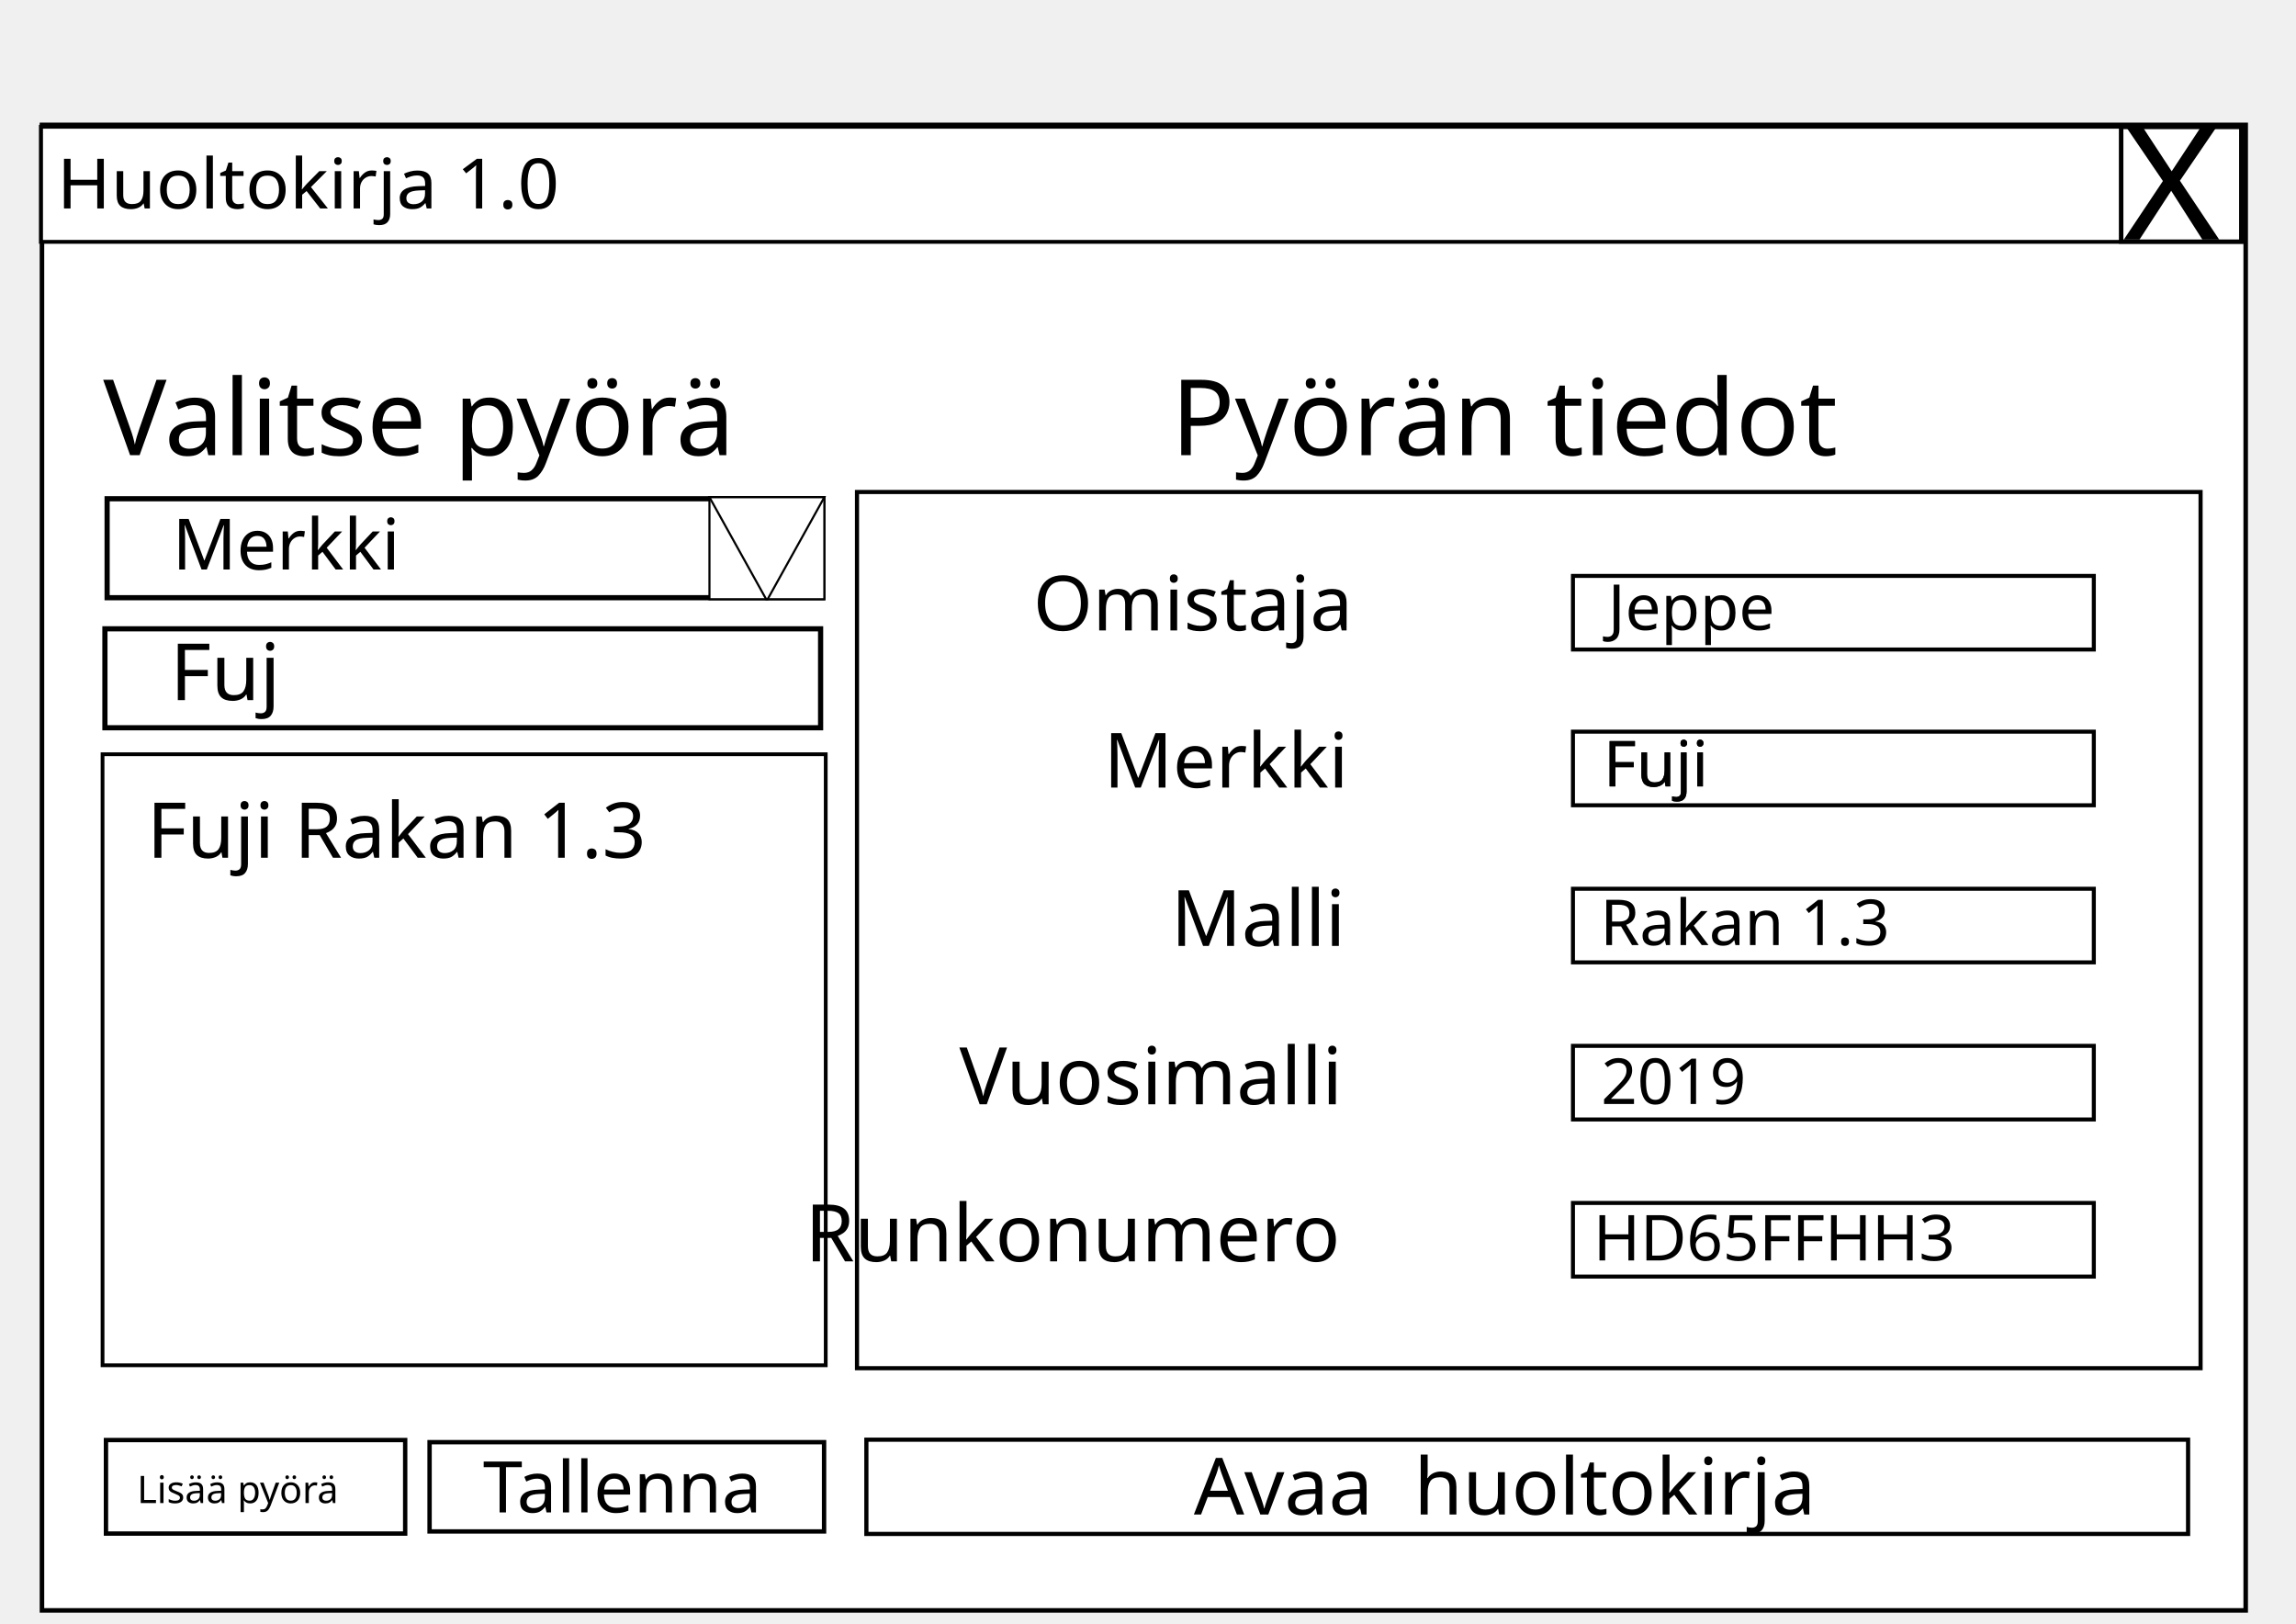
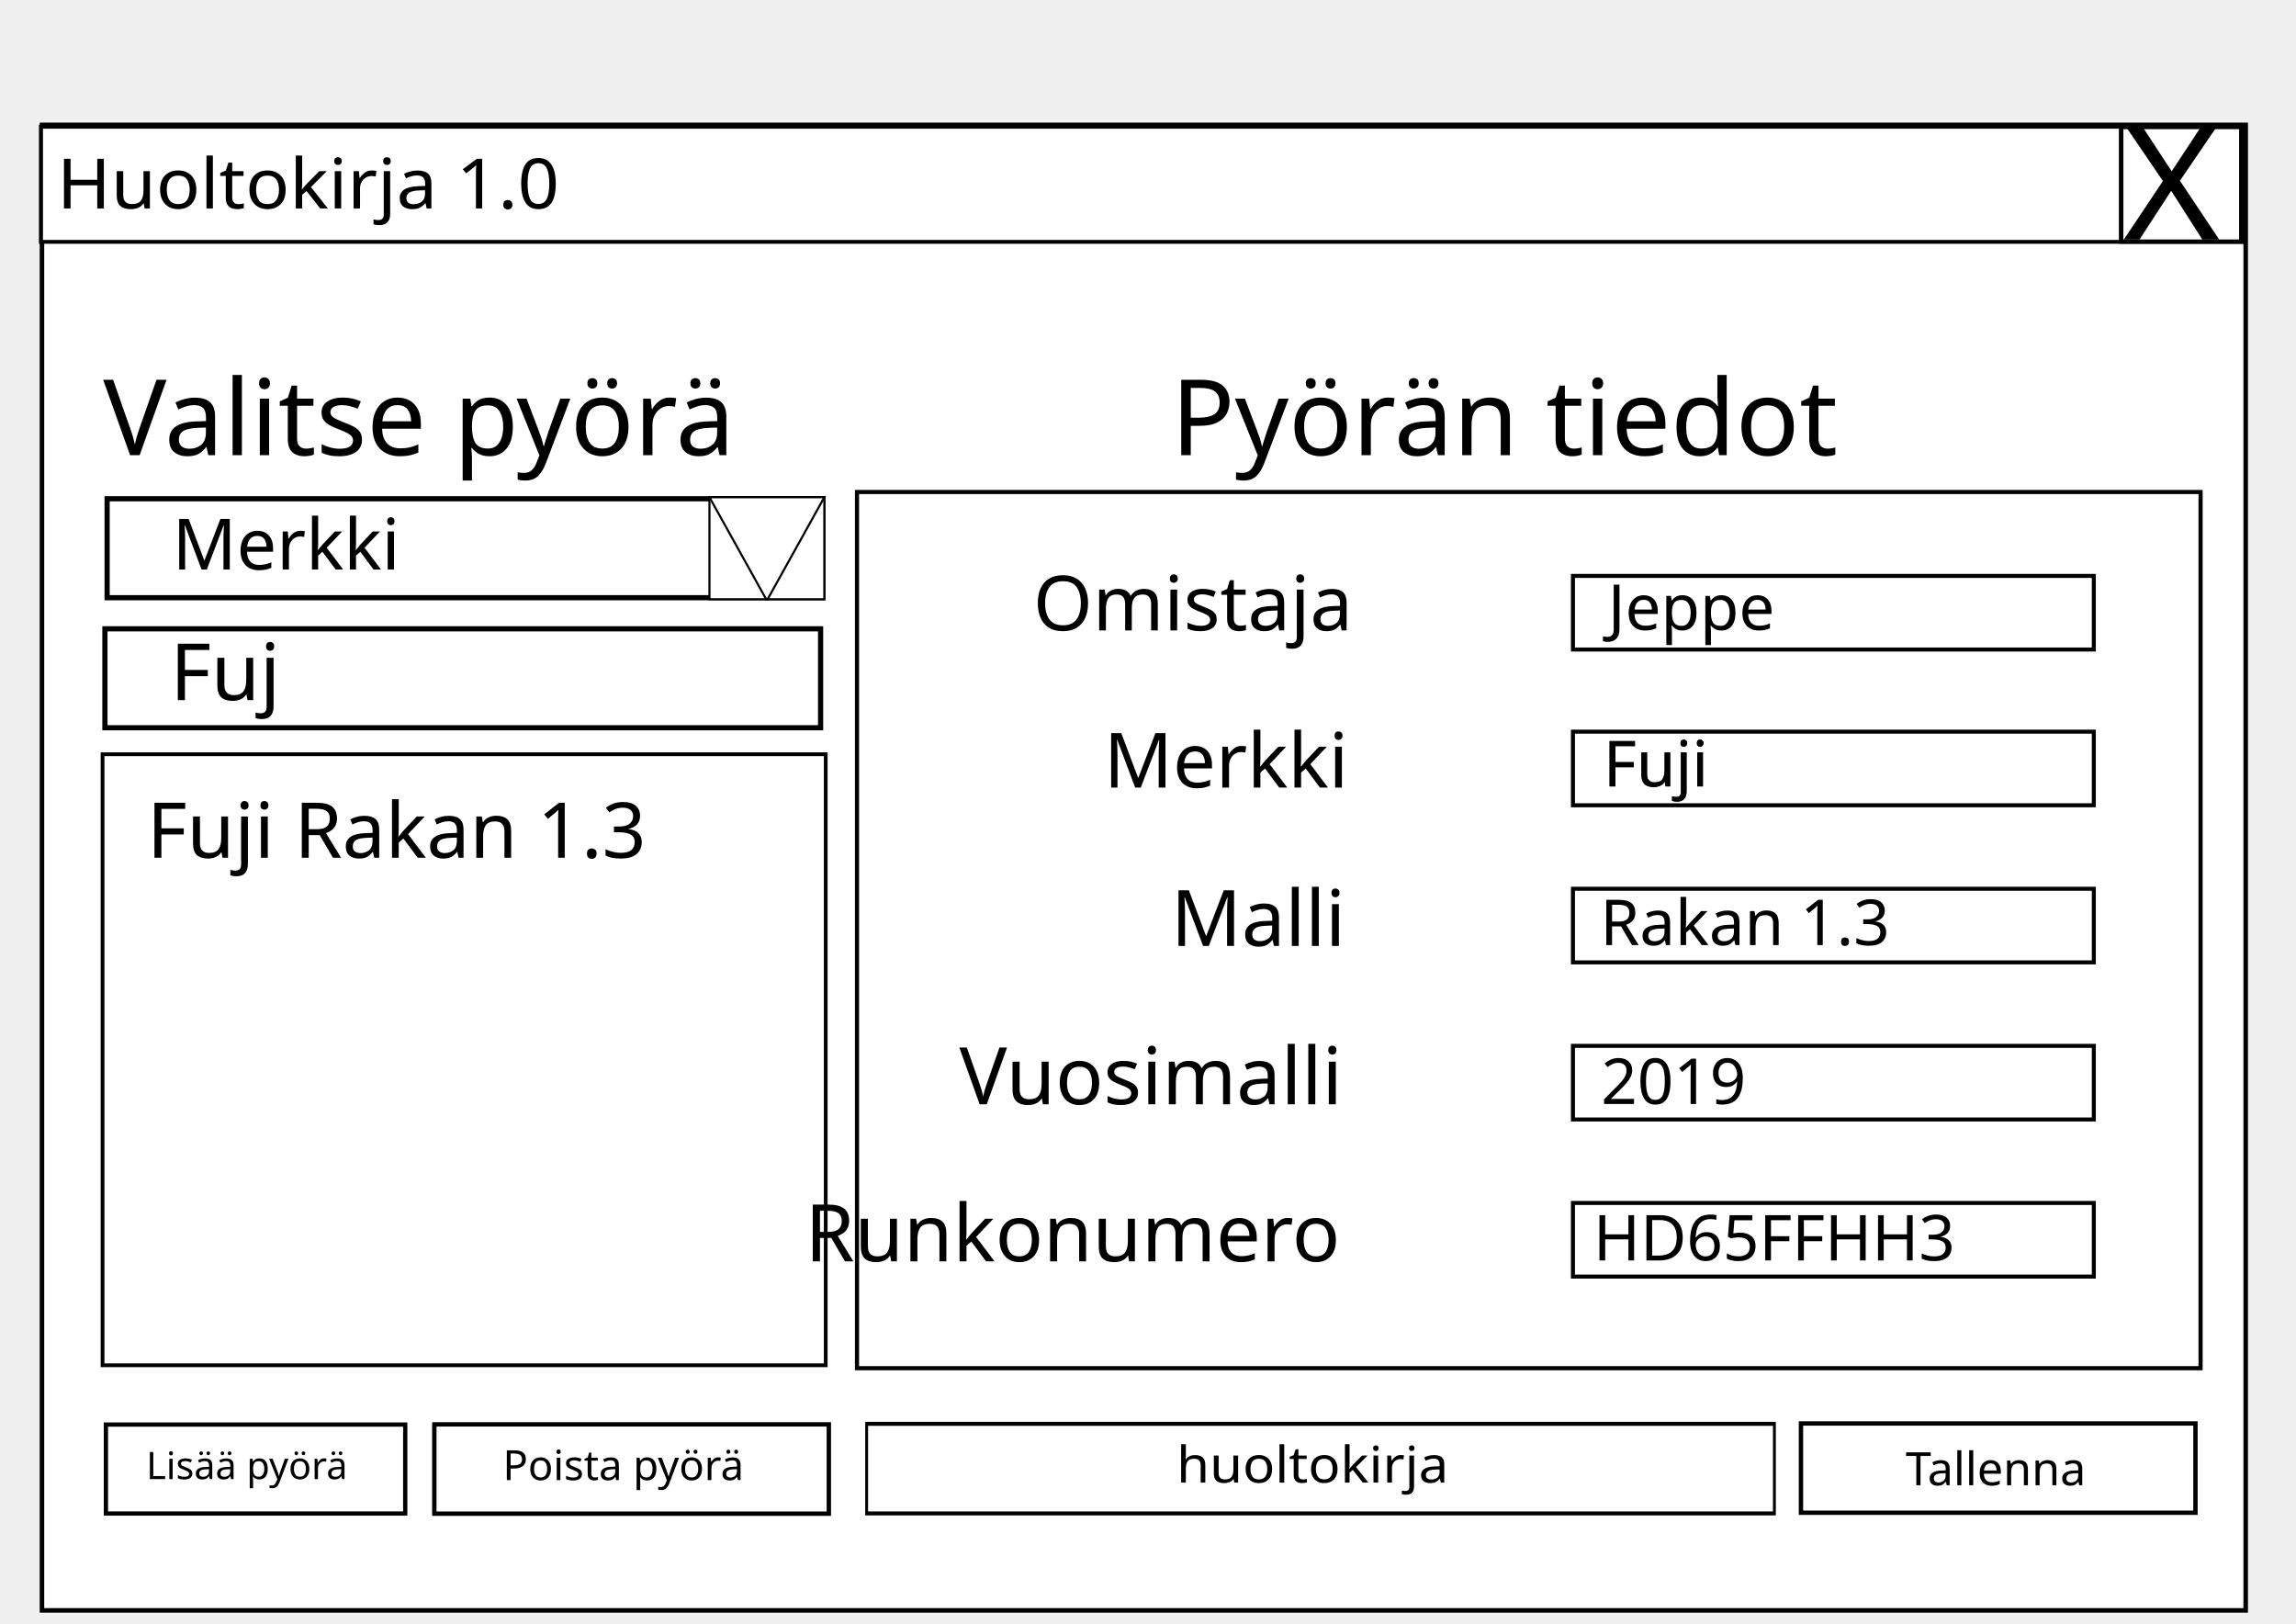
<svg xmlns="http://www.w3.org/2000/svg" width="297mm" height="210mm" viewBox="0 0 1052.362 744.094" id="svg4177" version="1.1">
  <defs id="defs4179" />
  <g id="layer1" transform="translate(0,-308.2677)">
    <rect style="opacity:1;fill:#ffffff;fill-opacity:1;fill-rule:evenodd;stroke:#000000;stroke-width:2.078" id="rect4188" width="1010.075" height="680.765" x="19.232" y="365.497" />
    <text xml:space="preserve" style="font-style:normal;font-weight:normal;font-size:48.374px;line-height:125%;font-family:sans-serif;letter-spacing:0px;word-spacing:0px;fill:#000000;fill-opacity:1;stroke:none;stroke-width:1px;stroke-linecap:butt;stroke-linejoin:miter;stroke-opacity:1" x="47.299" y="516.869" id="text4738">
      <tspan id="tspan4740" x="47.299" y="516.869">Valitse pyörä</tspan>
    </text>
    <rect style="opacity:1;fill:#ffffff;fill-opacity:1;fill-rule:evenodd;stroke:#000000;stroke-width:1.718" id="rect4742" width="331.465" height="280.019" x="47.002" y="653.913" />
    <rect style="opacity:1;fill:#ffffff;fill-opacity:1;fill-rule:evenodd;stroke:#000000;stroke-width:2.371" id="rect4748" width="328.032" height="45.343" x="48.088" y="596.433" />
    <text id="text4750" y="516.869" x="536.732" style="font-style:normal;font-weight:normal;font-size:48.374px;line-height:125%;font-family:sans-serif;letter-spacing:0px;word-spacing:0px;fill:#000000;fill-opacity:1;stroke:none;stroke-width:1px;stroke-linecap:butt;stroke-linejoin:miter;stroke-opacity:1" xml:space="preserve">
      <tspan y="516.869" x="536.732" id="tspan4752">Pyörän tiedot</tspan>
    </text>
    <rect style="opacity:1;fill:#ffffff;fill-opacity:1;fill-rule:evenodd;stroke:#000000;stroke-width:1.892" id="rect4754" width="615.822" height="401.536" x="392.803" y="533.737" />
-     <rect style="opacity:1;fill:#ffffff;fill-opacity:1;fill-rule:evenodd;stroke:#000000;stroke-width:2" id="rect4758" width="137.143" height="42.857" x="48.571" y="968.199" />
-     <text xml:space="preserve" style="font-style:normal;font-weight:normal;font-size:17.394px;line-height:125%;font-family:sans-serif;letter-spacing:0px;word-spacing:0px;fill:#000000;fill-opacity:1;stroke:none;stroke-width:1px;stroke-linecap:butt;stroke-linejoin:miter;stroke-opacity:1" x="62.815" y="997.065" id="text4760">
-       <tspan id="tspan4762" x="62.815" y="997.065">Lisää pyörä</tspan>
+     <rect style="opacity:1;fill:#ffffff;fill-opacity:1;fill-rule:evenodd;stroke:#000000;stroke-width:1.951" id="rect4758" width="137.192" height="40.763" x="48.547" y="961.103" />
+     <text xml:space="preserve" style="font-style:normal;font-weight:normal;font-size:17.394px;line-height:125%;font-family:sans-serif;letter-spacing:0px;word-spacing:0px;fill:#000000;fill-opacity:1;stroke:none;stroke-width:1px;stroke-linecap:butt;stroke-linejoin:miter;stroke-opacity:1" x="67.013" y="986.101" id="text4760">
+       <tspan id="tspan4762" x="67.013" y="986.101">Lisää pyörä</tspan>
    </text>
-     <g id="g4773" transform="translate(3.448879,-0.8627663)">
+     <g id="g4773" transform="translate(632.0203,-9.434195)">
      <g id="g4770">
        <rect style="opacity:1;fill:#ffffff;fill-opacity:1;fill-rule:evenodd;stroke:#000000;stroke-width:2" id="rect4764" width="180.817" height="40.911" x="193.444" y="970.035" />
      </g>
-       <text id="text4766" y="1002.218" x="217.92" style="font-style:normal;font-weight:normal;font-size:32.642px;line-height:125%;font-family:sans-serif;letter-spacing:0px;word-spacing:0px;fill:#000000;fill-opacity:1;stroke:none;stroke-width:1px;stroke-linecap:butt;stroke-linejoin:miter;stroke-opacity:1" xml:space="preserve">
-         <tspan y="1002.218" x="217.92" id="tspan4768">Tallenna</tspan>
+       <text id="text4766" y="998.354" x="241.401" style="font-style:normal;font-weight:normal;font-size:21.12px;line-height:125%;font-family:sans-serif;letter-spacing:0px;word-spacing:0px;fill:#000000;fill-opacity:1;stroke:none;stroke-width:1px;stroke-linecap:butt;stroke-linejoin:miter;stroke-opacity:1" xml:space="preserve">
+         <tspan y="998.354" x="241.401" id="tspan4768">Tallenna</tspan>
      </text>
    </g>
-     <g id="g4232" transform="translate(190,1.2797927e-6)">
+     <g id="g4232" transform="matrix(0.6867821,0,0,0.9506299,254.996,40.52423)">
      <rect y="968.034" x="207.1" height="43.188" width="605.8" id="rect4779" style="opacity:1;fill:#ffffff;fill-opacity:1;fill-rule:evenodd;stroke:#000000;stroke-width:1.914" />
-       <text id="text4781" y="1002.329" x="357.203" style="font-style:normal;font-weight:normal;font-size:36.179px;line-height:125%;font-family:sans-serif;letter-spacing:0px;word-spacing:0px;fill:#000000;fill-opacity:1;stroke:none;stroke-width:1px;stroke-linecap:butt;stroke-linejoin:miter;stroke-opacity:1" xml:space="preserve">
-         <tspan y="1002.329" x="357.203" id="tspan4783">Avaa  huoltokirja</tspan>
+       <text id="text4781" y="1205.674" x="342.092" style="font-style:normal;font-weight:normal;font-size:29.474px;line-height:125%;font-family:sans-serif;letter-spacing:0px;word-spacing:0px;fill:#000000;fill-opacity:1;stroke:none;stroke-width:1px;stroke-linecap:butt;stroke-linejoin:miter;stroke-opacity:1" xml:space="preserve" transform="scale(1.210072,0.8263968)">
+         <tspan y="1205.674" x="342.092" id="tspan4783">huoltokirja</tspan>
      </text>
    </g>
    <text xml:space="preserve" style="font-style:normal;font-weight:normal;font-size:35.3px;line-height:125%;font-family:sans-serif;letter-spacing:0px;word-spacing:0px;fill:#000000;fill-opacity:1;stroke:none;stroke-width:1px;stroke-linecap:butt;stroke-linejoin:miter;stroke-opacity:1" x="67.383" y="701.361" id="text4785">
      <tspan id="tspan4787" x="67.383" y="701.361">Fuji Rakan 1.3</tspan>
    </text>
    <g id="g5048" transform="matrix(1.029171,0,0,0.9812298,-14.38655,6.876084)">
      <rect y="366.364" x="32.22" height="53.747" width="980.057" id="rect4875" style="opacity:1;fill:#ffffff;fill-opacity:1;fill-rule:evenodd;stroke:#000000;stroke-width:1.791" />
      <text id="text4734" y="404.519" x="39.326" style="font-style:normal;font-weight:normal;font-size:32.505px;line-height:125%;font-family:sans-serif;letter-spacing:0px;word-spacing:0px;fill:#000000;fill-opacity:1;stroke:none;stroke-width:1px;stroke-linecap:butt;stroke-linejoin:miter;stroke-opacity:1" xml:space="preserve">
        <tspan y="404.519" x="39.326" id="tspan4736">Huoltokirja 1.0</tspan>
      </text>
      <rect y="366.469" x="958.635" height="53.538" width="53.538" id="rect4877" style="opacity:1;fill:#ffffff;fill-opacity:1;fill-rule:evenodd;stroke:#000000;stroke-width:2" />
      <text id="text4879" y="419.041" x="959.54" style="font-style:normal;font-weight:normal;font-size:73.487px;line-height:125%;font-family:sans-serif;letter-spacing:0px;word-spacing:0px;fill:#000000;fill-opacity:1;stroke:none;stroke-width:1px;stroke-linecap:butt;stroke-linejoin:miter;stroke-opacity:1" xml:space="preserve">
        <tspan y="419.041" x="959.54" id="tspan4881">X</tspan>
      </text>
    </g>
    <g id="g4929" transform="translate(-6.060915,24.24366)">
      <text id="text4793" y="644.936" x="687.619" style="font-style:normal;font-weight:normal;font-size:34.921px;line-height:125%;font-family:sans-serif;letter-spacing:0px;word-spacing:0px;fill:#000000;fill-opacity:1;stroke:none;stroke-width:1px;stroke-linecap:butt;stroke-linejoin:miter;stroke-opacity:1" xml:space="preserve">
        <tspan style="text-align:end;text-anchor:end" id="tspan4805" y="644.936" x="687.619">Merkki</tspan>
      </text>
      <rect style="opacity:1;fill:#ffffff;fill-opacity:1;fill-rule:evenodd;stroke:#000000;stroke-width:1.837" id="rect4818" width="238.735" height="33.735" x="727.017" y="619.322" />
      <text xml:space="preserve" style="font-style:normal;font-weight:normal;font-size:35.673px;line-height:125%;font-family:sans-serif;letter-spacing:0px;word-spacing:0px;fill:#000000;fill-opacity:1;stroke:none;stroke-width:1px;stroke-linecap:butt;stroke-linejoin:miter;stroke-opacity:1" x="687.681" y="717.5" id="text4831">
        <tspan x="687.681" y="717.5" id="tspan4833" style="text-align:end;text-anchor:end">Malli</tspan>
      </text>
      <text id="text4835" y="790.077" x="687.745" style="font-style:normal;font-weight:normal;font-size:36.441px;line-height:125%;font-family:sans-serif;letter-spacing:0px;word-spacing:0px;fill:#000000;fill-opacity:1;stroke:none;stroke-width:1px;stroke-linecap:butt;stroke-linejoin:miter;stroke-opacity:1" xml:space="preserve">
        <tspan style="text-align:end;text-anchor:end" id="tspan4837" y="790.077" x="687.745">Vuosimalli</tspan>
      </text>
      <text xml:space="preserve" style="font-style:normal;font-weight:normal;font-size:36.441px;line-height:125%;font-family:sans-serif;letter-spacing:0px;word-spacing:0px;fill:#000000;fill-opacity:1;stroke:none;stroke-width:1px;stroke-linecap:butt;stroke-linejoin:miter;stroke-opacity:1" x="686.641" y="862.07" id="text4839">
        <tspan x="686.641" y="862.07" id="tspan4841" style="text-align:end;text-anchor:end">Runkonumero</tspan>
      </text>
      <rect y="691.315" x="727.017" height="33.735" width="238.735" id="rect4843" style="opacity:1;fill:#ffffff;fill-opacity:1;fill-rule:evenodd;stroke:#000000;stroke-width:1.837" />
      <rect style="opacity:1;fill:#ffffff;fill-opacity:1;fill-rule:evenodd;stroke:#000000;stroke-width:1.837" id="rect4845" width="238.735" height="33.735" x="727.017" y="763.309" />
      <rect y="835.302" x="727.017" height="33.735" width="238.735" id="rect4847" style="opacity:1;fill:#ffffff;fill-opacity:1;fill-rule:evenodd;stroke:#000000;stroke-width:1.837" />
      <text xml:space="preserve" style="font-style:normal;font-weight:normal;font-size:34.921px;line-height:125%;font-family:sans-serif;letter-spacing:0px;word-spacing:0px;fill:#000000;fill-opacity:1;stroke:none;stroke-width:1px;stroke-linecap:butt;stroke-linejoin:miter;stroke-opacity:1" x="689.64" y="572.943" id="text4923">
        <tspan x="689.64" y="572.943" id="tspan4925" style="text-align:end;text-anchor:end">Omistaja</tspan>
      </text>
      <rect y="547.943" x="727.017" height="33.735" width="238.735" id="rect4927" style="opacity:1;fill:#ffffff;fill-opacity:1;fill-rule:evenodd;stroke:#000000;stroke-width:1.837" />
    </g>
    <g id="g4964" transform="translate(1.010153,-33.33503)">
      <g id="g4961">
        <rect y="570.169" x="48.088" height="45.343" width="328.032" id="rect4950" style="opacity:1;fill:#ffffff;fill-opacity:1;fill-rule:evenodd;stroke:#000000;stroke-width:2.371" />
      </g>
      <text id="text4952" y="602.598" x="77.98" style="font-style:normal;font-weight:normal;font-size:32.504px;line-height:125%;font-family:sans-serif;letter-spacing:0px;word-spacing:0px;fill:#000000;fill-opacity:1;stroke:none;stroke-width:1px;stroke-linecap:butt;stroke-linejoin:miter;stroke-opacity:1" xml:space="preserve">
        <tspan y="602.598" x="77.98" id="tspan4954">Merkki</tspan>
      </text>
    </g>
    <rect style="opacity:1;fill:#ffffff;fill-opacity:1;fill-rule:evenodd;stroke:#000000;stroke-width:0.965" id="rect4956" width="52.657" height="46.75" x="325.177" y="536.13" />
    <g id="g4978" transform="translate(1.010153,-33.33503)">
      <path id="rect4958" d="m 324.167,569.465 52.657,0 -26,46.75 -0.657,0 z" style="opacity:1;fill:#ffffff;fill-opacity:1;fill-rule:evenodd;stroke:#000000;stroke-width:0.965" />
    </g>
    <text xml:space="preserve" style="font-style:normal;font-weight:normal;font-size:90px;line-height:125%;font-family:sans-serif;letter-spacing:0px;word-spacing:0px;fill:#000000;fill-opacity:1;stroke:none;stroke-width:1px;stroke-linecap:butt;stroke-linejoin:miter;stroke-opacity:1" x="88.893" y="624.058" id="text4981">
      <tspan id="tspan4983" x="88.893" y="624.058" />
    </text>
    <text xml:space="preserve" style="font-style:normal;font-weight:normal;font-size:36.181px;line-height:125%;font-family:sans-serif;letter-spacing:0px;word-spacing:0px;fill:#000000;fill-opacity:1;stroke:none;stroke-width:1px;stroke-linecap:butt;stroke-linejoin:miter;stroke-opacity:1" x="77.987" y="629.112" id="text4985">
      <tspan id="tspan4987" x="77.987" y="629.112">Fuj</tspan>
    </text>
    <text xml:space="preserve" style="font-style:normal;font-weight:normal;font-size:29.057px;line-height:125%;font-family:sans-serif;letter-spacing:0px;word-spacing:0px;fill:#000000;fill-opacity:1;stroke:none;stroke-width:1px;stroke-linecap:butt;stroke-linejoin:miter;stroke-opacity:1" x="736.971" y="596.922" id="text4190">
      <tspan id="tspan4192" x="736.971" y="596.922">Jeppe</tspan>
    </text>
    <text id="text4194" y="668.642" x="734.951" style="font-style:normal;font-weight:normal;font-size:29.057px;line-height:125%;font-family:sans-serif;letter-spacing:0px;word-spacing:0px;fill:#000000;fill-opacity:1;stroke:none;stroke-width:1px;stroke-linecap:butt;stroke-linejoin:miter;stroke-opacity:1" xml:space="preserve">
      <tspan y="668.642" x="734.951" id="tspan4196">Fuji</tspan>
    </text>
    <text xml:space="preserve" style="font-style:normal;font-weight:normal;font-size:29.057px;line-height:125%;font-family:sans-serif;letter-spacing:0px;word-spacing:0px;fill:#000000;fill-opacity:1;stroke:none;stroke-width:1px;stroke-linecap:butt;stroke-linejoin:miter;stroke-opacity:1" x="734.951" y="668.642" id="text4198">
      <tspan id="tspan4200" x="734.951" y="668.642">Fuji</tspan>
    </text>
    <text id="text4202" y="741.373" x="733.436" style="font-style:normal;font-weight:normal;font-size:29.057px;line-height:125%;font-family:sans-serif;letter-spacing:0px;word-spacing:0px;fill:#000000;fill-opacity:1;stroke:none;stroke-width:1px;stroke-linecap:butt;stroke-linejoin:miter;stroke-opacity:1" xml:space="preserve">
      <tspan y="741.373" x="733.436" id="tspan4204">Rakan 1.3</tspan>
    </text>
    <text id="text4202-3" y="814.178" x="733.833" style="font-style:normal;font-weight:normal;font-size:29.057px;line-height:125%;font-family:sans-serif;letter-spacing:0px;word-spacing:0px;fill:#000000;fill-opacity:1;stroke:none;stroke-width:1px;stroke-linecap:butt;stroke-linejoin:miter;stroke-opacity:1" xml:space="preserve">
      <tspan y="814.178" x="733.833" id="tspan4204-0">2019</tspan>
    </text>
    <text id="text4202-0" y="885.899" x="730.298" style="font-style:normal;font-weight:normal;font-size:29.057px;line-height:125%;font-family:sans-serif;letter-spacing:0px;word-spacing:0px;fill:#000000;fill-opacity:1;stroke:none;stroke-width:1px;stroke-linecap:butt;stroke-linejoin:miter;stroke-opacity:1" xml:space="preserve">
      <tspan y="885.899" x="730.298" id="tspan4204-1">HD65FFHH3</tspan>
    </text>
+     <g transform="translate(5.632299,-9.015776)" id="g4202">
+       <g id="g4204">
+         <rect y="970.035" x="193.444" height="40.911" width="180.817" id="rect4206" style="opacity:1;fill:#ffffff;fill-opacity:1;fill-rule:evenodd;stroke:#000000;stroke-width:2" />
+       </g>
+       <text xml:space="preserve" style="font-style:normal;font-weight:normal;font-size:19.076px;line-height:125%;font-family:sans-serif;letter-spacing:0px;word-spacing:0px;fill:#000000;fill-opacity:1;stroke:none;stroke-width:1px;stroke-linecap:butt;stroke-linejoin:miter;stroke-opacity:1" x="224.833" y="995.553" id="text4208">
+         <tspan id="tspan4210" x="224.833" y="995.553">Poista pyörä</tspan>
+       </text>
+     </g>
  </g>
</svg>
